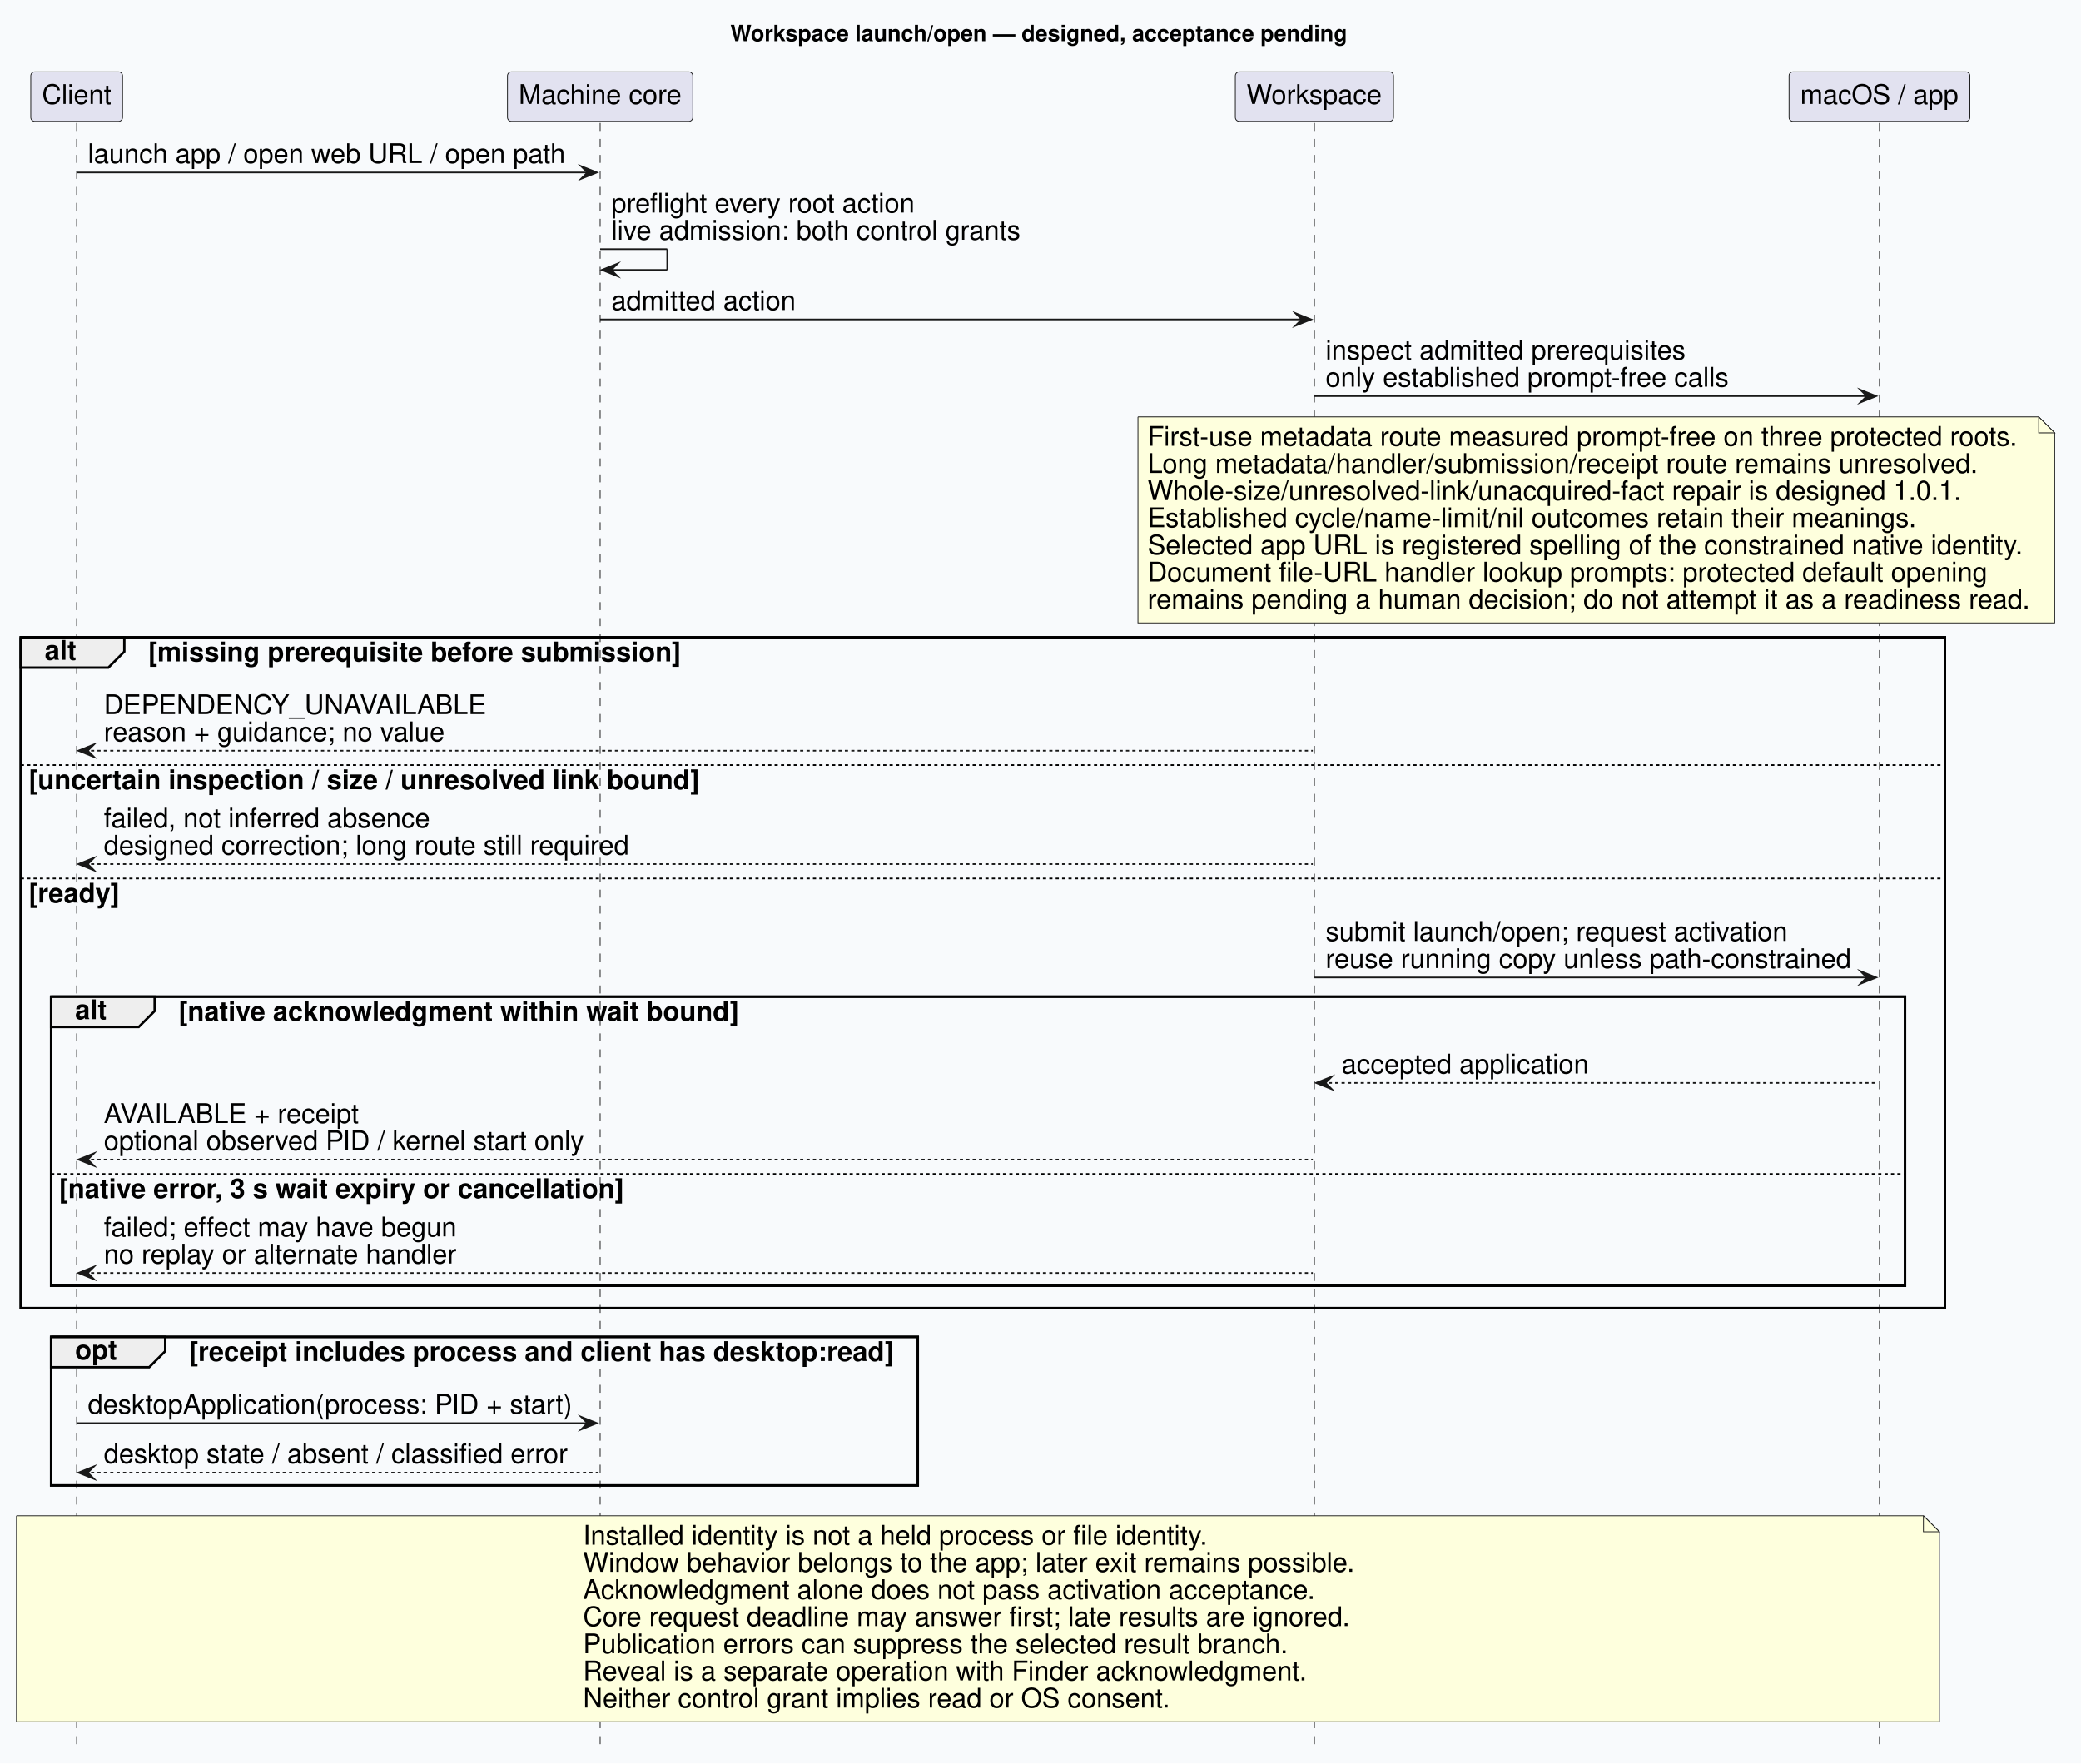
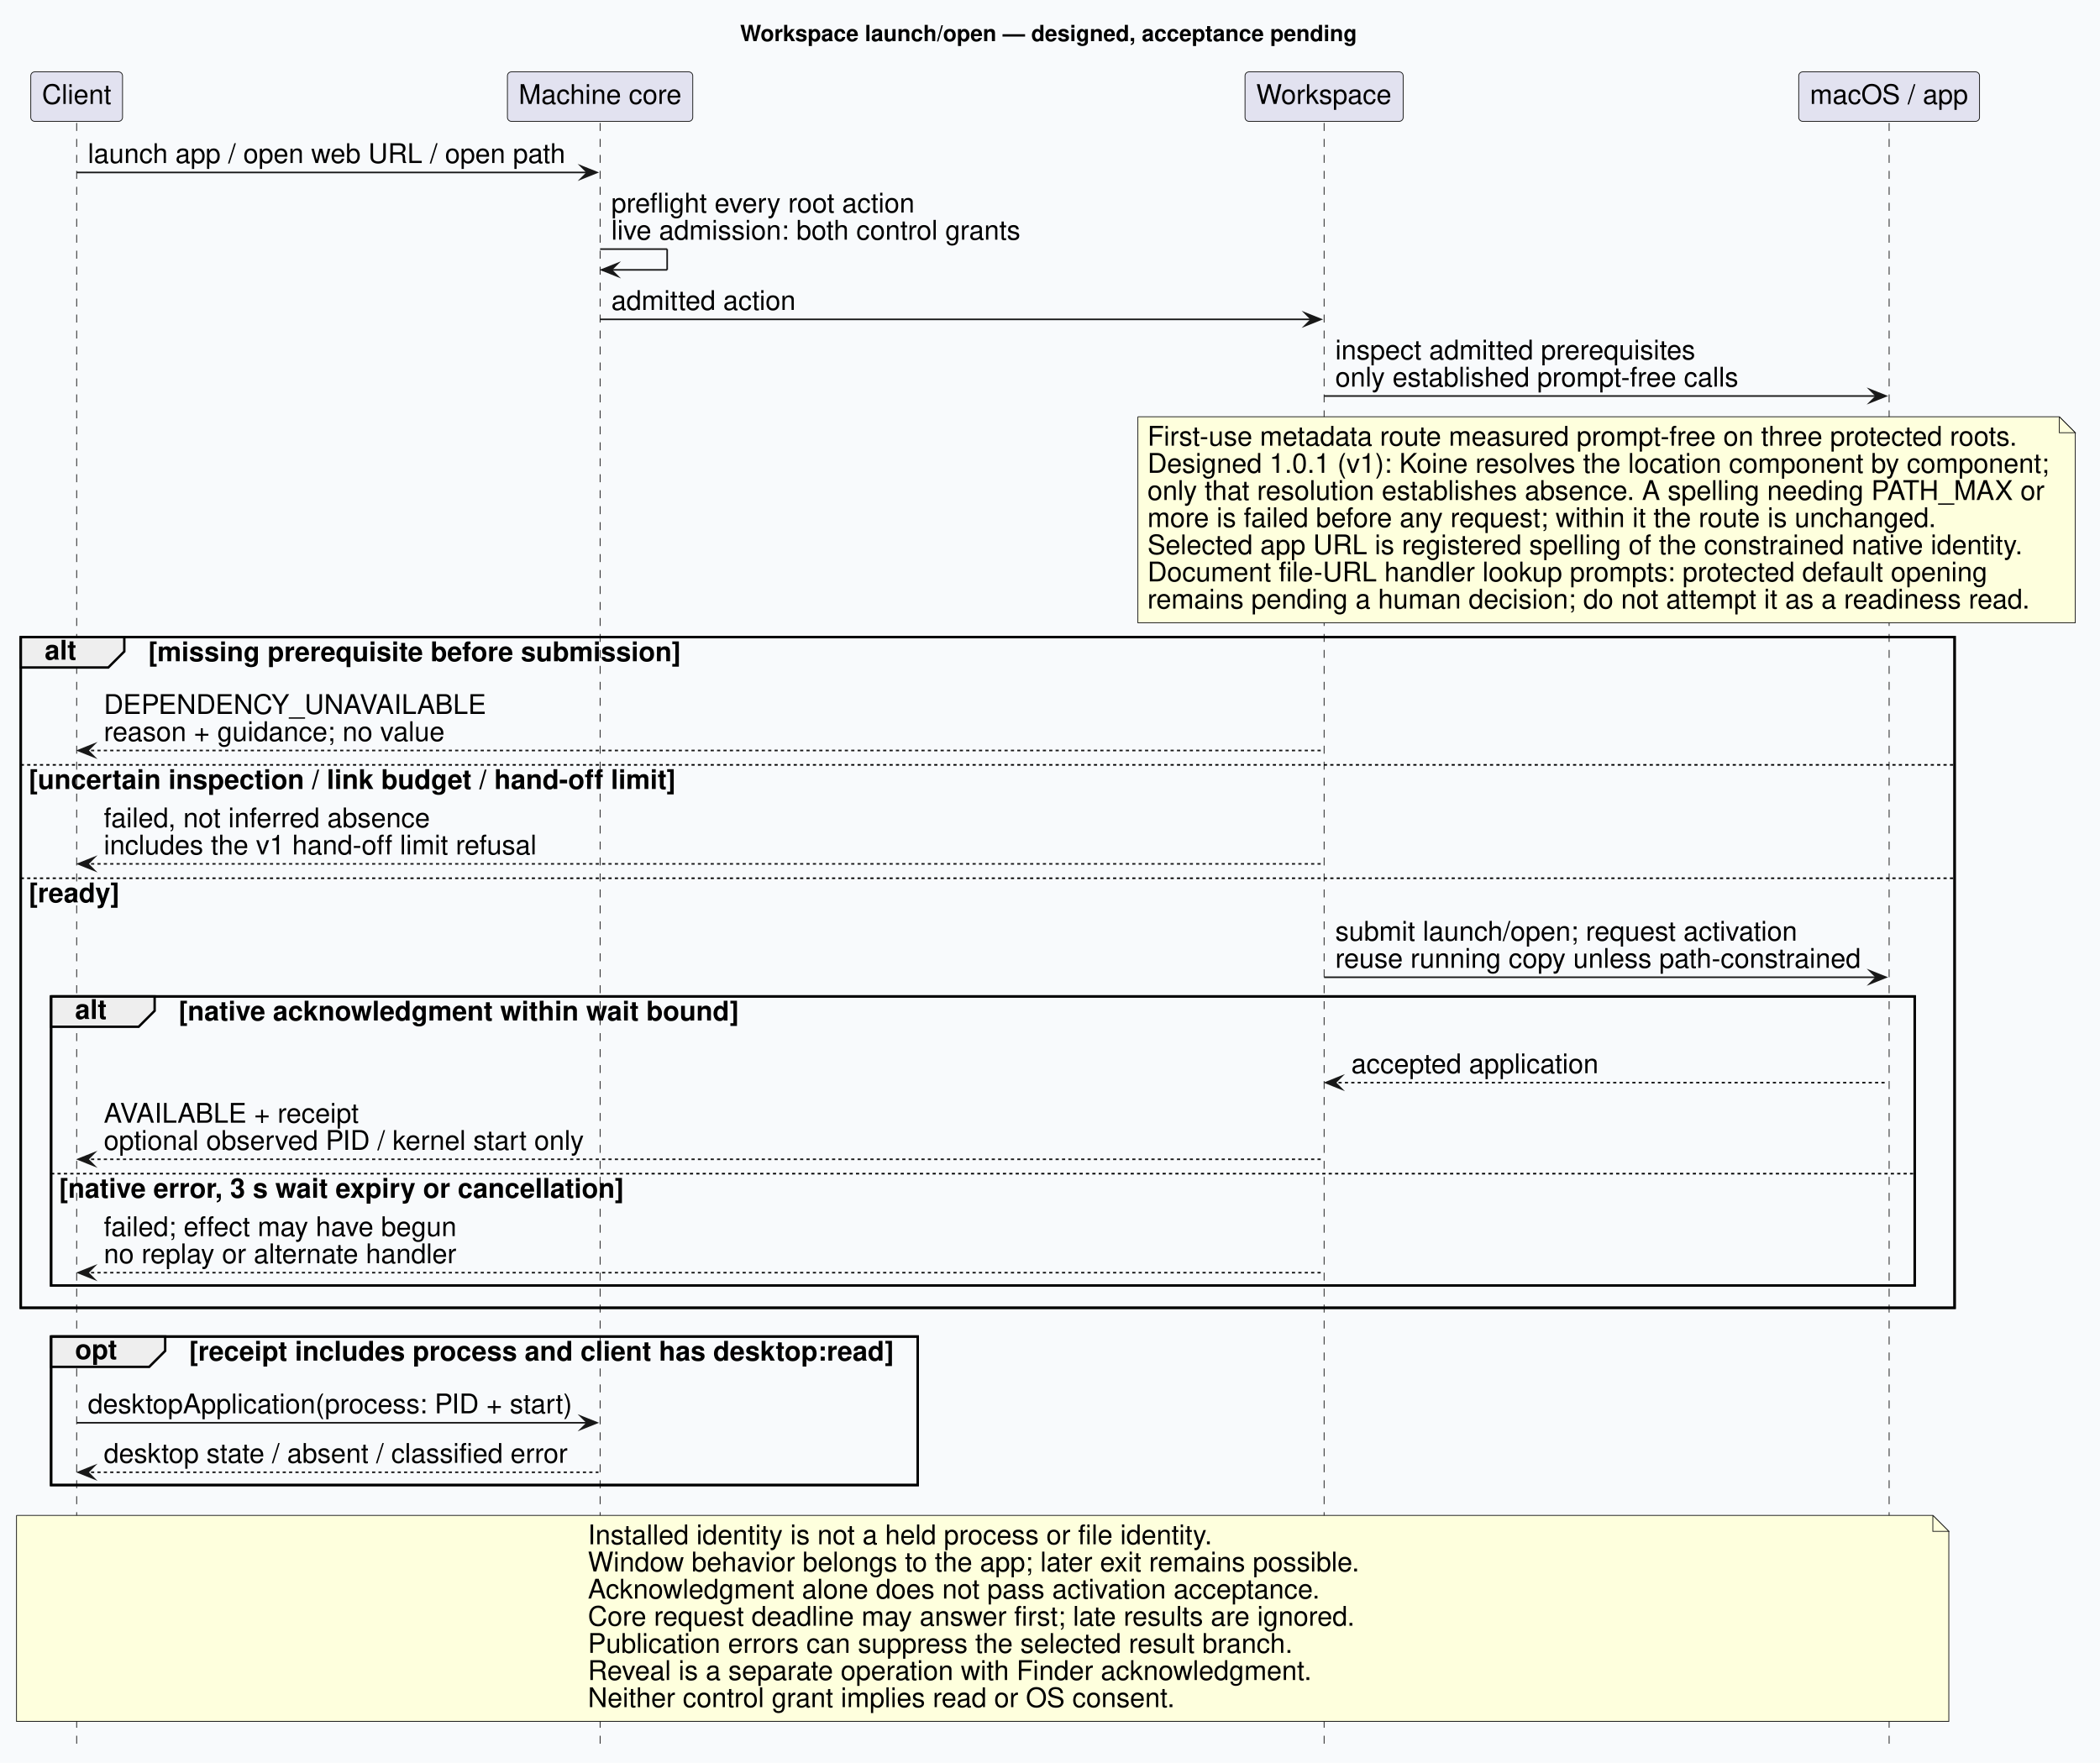
- <svg xmlns="http://www.w3.org/2000/svg" version="1.1" data-diagram-type="SEQUENCE" style="width:1303px;height:1104px;background:#F8FAFC;" width="1303px" height="1104px" viewBox="0 0 1303 1104" zoomAndPan="magnify" preserveAspectRatio="none" contentStyleType="text/css">
+ <svg xmlns="http://www.w3.org/2000/svg" version="1.1" data-diagram-type="SEQUENCE" style="width:1315px;height:1104px;background:#F8FAFC;" width="1315px" height="1104px" viewBox="0 0 1315 1104" zoomAndPan="magnify" preserveAspectRatio="none" contentStyleType="text/css">
  <defs />
  <g font-family="sans-serif" lengthAdjust="spacing">
-     <rect x="0" y="0" width="1303" height="1104" fill="#F8FAFC" style="stroke:none;" />
+     <rect x="0" y="0" width="1315" height="1104" fill="#F8FAFC" style="stroke:none;" />
    <g class="title" data-source-line="6">
-       <text x="457.328" y="25.78" fill="#000" font-size="14" textLength="386.641" font-weight="700" font-family="Helvetica">Workspace launch/open — designed, acceptance pending</text>
+       <text x="463.466" y="25.78" fill="#000" font-size="14" textLength="386.641" font-weight="700" font-family="Helvetica">Workspace launch/open — designed, acceptance pending</text>
    </g>
-     <rect x="13" y="399" width="1204.815" height="420" fill="none" style="stroke:#000;stroke-width:1.5;" />
-     <rect x="32" y="624" width="1160.815" height="181" fill="none" style="stroke:#000;stroke-width:1.5;" />
+     <rect x="13" y="399" width="1210.953" height="420" fill="none" style="stroke:#000;stroke-width:1.5;" />
+     <rect x="32" y="624" width="1166.953" height="181" fill="none" style="stroke:#000;stroke-width:1.5;" />
    <rect x="32" y="837" width="542.67" height="93" fill="none" style="stroke:#000;stroke-width:1.5;" />
    <g>
      <rect x="44.5" y="77" width="8" height="1016" fill="#000" fill-opacity="0" />
      <line x1="48" y1="77" x2="48" y2="1093" style="stroke:#181818;stroke-width:0.5;stroke-dasharray:5,5;" />
    </g>
    <g>
      <rect x="372.275" y="77" width="8" height="1016" fill="#000" fill-opacity="0" />
      <line x1="375.775" y1="77" x2="375.775" y2="1093" style="stroke:#181818;stroke-width:0.5;stroke-dasharray:5,5;" />
    </g>
    <g>
-       <rect x="819.5" y="77" width="8" height="1016" fill="#000" fill-opacity="0" />
-       <line x1="823" y1="77" x2="823" y2="1093" style="stroke:#181818;stroke-width:0.5;stroke-dasharray:5,5;" />
+       <rect x="825.639" y="77" width="8" height="1016" fill="#000" fill-opacity="0" />
+       <line x1="829.139" y1="77" x2="829.139" y2="1093" style="stroke:#181818;stroke-width:0.5;stroke-dasharray:5,5;" />
    </g>
    <g>
-       <rect x="1173.315" y="77" width="8" height="1016" fill="#000" fill-opacity="0" />
-       <line x1="1176.815" y1="77" x2="1176.815" y2="1093" style="stroke:#181818;stroke-width:0.5;stroke-dasharray:5,5;" />
+       <rect x="1179.453" y="77" width="8" height="1016" fill="#000" fill-opacity="0" />
+       <line x1="1182.953" y1="77" x2="1182.953" y2="1093" style="stroke:#181818;stroke-width:0.5;stroke-dasharray:5,5;" />
    </g>
    <rect x="19.269" y="45" width="57.463" height="31" fill="#E2E2F0" style="stroke:#181818;stroke-width:0.5;" rx="2.5" ry="2.5" />
    <text x="26.269" y="65.09" fill="#000" font-size="17" textLength="43.463" font-family="Helvetica">Client</text>
    <rect x="317.75" y="45" width="116.05" height="31" fill="#E2E2F0" style="stroke:#181818;stroke-width:0.5;" rx="2.5" ry="2.5" />
    <text x="324.75" y="65.09" fill="#000" font-size="17" textLength="102.05" font-family="Helvetica">Machine core</text>
-     <rect x="773.488" y="45" width="99.025" height="31" fill="#E2E2F0" style="stroke:#181818;stroke-width:0.5;" rx="2.5" ry="2.5" />
-     <text x="780.488" y="65.09" fill="#000" font-size="17" textLength="85.025" font-family="Helvetica">Workspace</text>
-     <rect x="1120.21" y="45" width="113.211" height="31" fill="#E2E2F0" style="stroke:#181818;stroke-width:0.5;" rx="2.5" ry="2.5" />
-     <text x="1127.21" y="65.09" fill="#000" font-size="17" textLength="99.211" font-family="Helvetica">macOS / app</text>
+     <rect x="779.626" y="45" width="99.025" height="31" fill="#E2E2F0" style="stroke:#181818;stroke-width:0.5;" rx="2.5" ry="2.5" />
+     <text x="786.626" y="65.09" fill="#000" font-size="17" textLength="85.025" font-family="Helvetica">Workspace</text>
+     <rect x="1126.348" y="45" width="113.211" height="31" fill="#E2E2F0" style="stroke:#181818;stroke-width:0.5;" rx="2.5" ry="2.5" />
+     <text x="1133.348" y="65.09" fill="#000" font-size="17" textLength="99.211" font-family="Helvetica">macOS / app</text>
    <polygon points="363.775,104,373.775,108,363.775,112,367.775,108" fill="#181818" style="stroke:#181818;stroke-width:1;stroke-linejoin:miter;stroke-miterlimit:10;" />
    <line x1="48" y1="108" x2="369.775" y2="108" style="stroke:#181818;stroke-width:1;" />
    <text x="55" y="102.09" fill="#000" font-size="17" textLength="299.608" font-family="Helvetica">launch app / open web URL / open path</text>
    <line x1="375.775" y1="156" x2="417.775" y2="156" style="stroke:#181818;stroke-width:1;" />
    <line x1="417.775" y1="156" x2="417.775" y2="169" style="stroke:#181818;stroke-width:1;" />
    <line x1="376.775" y1="169" x2="417.775" y2="169" style="stroke:#181818;stroke-width:1;" />
    <polygon points="386.775,165,376.775,169,386.775,173,382.775,169" fill="#181818" style="stroke:#181818;stroke-width:1;stroke-linejoin:miter;stroke-miterlimit:10;" />
    <text x="382.775" y="133.09" fill="#000" font-size="17" textLength="190.876" font-family="Helvetica">preflight every root action</text>
    <text x="382.775" y="150.09" fill="#000" font-size="17" textLength="257.017" font-family="Helvetica">live admission: both control grants</text>
-     <polygon points="811,196,821,200,811,204,815,200" fill="#181818" style="stroke:#181818;stroke-width:1;stroke-linejoin:miter;stroke-miterlimit:10;" />
-     <line x1="375.775" y1="200" x2="817" y2="200" style="stroke:#181818;stroke-width:1;" />
+     <polygon points="817.139,196,827.139,200,817.139,204,821.139,200" fill="#181818" style="stroke:#181818;stroke-width:1;stroke-linejoin:miter;stroke-miterlimit:10;" />
+     <line x1="375.775" y1="200" x2="823.139" y2="200" style="stroke:#181818;stroke-width:1;" />
    <text x="382.775" y="194.09" fill="#000" font-size="17" textLength="115.29" font-family="Helvetica">admitted action</text>
-     <polygon points="1164.815,244,1174.815,248,1164.815,252,1168.815,248" fill="#181818" style="stroke:#181818;stroke-width:1;stroke-linejoin:miter;stroke-miterlimit:10;" />
-     <line x1="823" y1="248" x2="1170.815" y2="248" style="stroke:#181818;stroke-width:1;" />
-     <text x="830" y="225.09" fill="#000" font-size="17" textLength="225.839" font-family="Helvetica">inspect admitted prerequisites</text>
-     <text x="830" y="242.09" fill="#000" font-size="17" textLength="253.232" font-family="Helvetica">only established prompt-free calls</text>
-     <path d="M712.518,261 L712.518,390 L1286.518,390 L1286.518,271 L1276.518,261 L712.518,261" style="stroke:#181818;stroke-width:0.5;" fill="#FEFFDD" />
-     <path d="M1276.518,261 L1276.518,271 L1286.518,271 L1276.518,261" style="stroke:#181818;stroke-width:0.5;" fill="#FEFFDD" />
+     <polygon points="1170.953,244,1180.953,248,1170.953,252,1174.953,248" fill="#181818" style="stroke:#181818;stroke-width:1;stroke-linejoin:miter;stroke-miterlimit:10;" />
+     <line x1="829.139" y1="248" x2="1176.953" y2="248" style="stroke:#181818;stroke-width:1;" />
+     <text x="836.139" y="225.09" fill="#000" font-size="17" textLength="225.839" font-family="Helvetica">inspect admitted prerequisites</text>
+     <text x="836.139" y="242.09" fill="#000" font-size="17" textLength="253.232" font-family="Helvetica">only established prompt-free calls</text>
+     <path d="M712.518,261 L712.518,390 L1299.518,390 L1299.518,271 L1289.518,261 L712.518,261" style="stroke:#181818;stroke-width:0.5;" fill="#FEFFDD" />
+     <path d="M1289.518,261 L1289.518,271 L1299.518,271 L1289.518,261" style="stroke:#181818;stroke-width:0.5;" fill="#FEFFDD" />
    <text x="718.518" y="279.09" fill="#000" font-size="17" textLength="548.042" font-family="Helvetica">First-use metadata route measured prompt-free on three protected roots.</text>
-     <text x="718.518" y="296.09" fill="#000" font-size="17" textLength="521.629" font-family="Helvetica">Long metadata/handler/submission/receipt route remains unresolved.</text>
-     <text x="718.518" y="313.09" fill="#000" font-size="17" textLength="511.212" font-family="Helvetica">Whole-size/unresolved-link/unacquired-fact repair is designed 1.0.1.</text>
-     <text x="718.518" y="330.09" fill="#000" font-size="17" textLength="482.823" font-family="Helvetica">Established cycle/name-limit/nil outcomes retain their meanings.</text>
+     <text x="718.518" y="296.09" fill="#000" font-size="17" textLength="566.055" font-family="Helvetica">Designed 1.0.1 (v1): Koine resolves the location component by component;</text>
+     <text x="718.518" y="313.09" fill="#000" font-size="17" textLength="566.047" font-family="Helvetica">only that resolution establishes absence. A spelling needing PATH_MAX or</text>
+     <text x="718.518" y="330.09" fill="#000" font-size="17" textLength="496.121" font-family="Helvetica">more is failed before any request; within it the route is unchanged.</text>
    <text x="718.518" y="347.09" fill="#000" font-size="17" textLength="550.931" font-family="Helvetica">Selected app URL is registered spelling of the constrained native identity.</text>
    <text x="718.518" y="364.09" fill="#000" font-size="17" textLength="527.307" font-family="Helvetica">Document file-URL handler lookup prompts: protected default opening</text>
    <text x="718.518" y="381.09" fill="#000" font-size="17" textLength="553.778" font-family="Helvetica">remains pending a human decision; do not attempt it as a readiness read.</text>
    <path d="M13,399 L77.839,399 L77.839,408 L67.839,418 L13,418 L13,399" style="stroke:#000;stroke-width:1.5;" fill="#EEE" />
-     <rect x="13" y="399" width="1204.815" height="420" fill="none" style="stroke:#000;stroke-width:1.5;" />
+     <rect x="13" y="399" width="1210.953" height="420" fill="none" style="stroke:#000;stroke-width:1.5;" />
    <text x="28" y="413.09" fill="#000" font-size="17" textLength="19.839" font-weight="700" font-family="Helvetica">alt</text>
    <text x="92.839" y="414.09" fill="#000" font-size="17" textLength="333.459" font-weight="700" font-family="Helvetica">[missing prerequisite before submission]</text>
    <polygon points="59,466,49,470,59,474,55,470" fill="#181818" style="stroke:#181818;stroke-width:1;stroke-linejoin:miter;stroke-miterlimit:10;" />
-     <line x1="53" y1="470" x2="822" y2="470" style="stroke:#181818;stroke-width:1;stroke-dasharray:2,2;" />
+     <line x1="53" y1="470" x2="828.139" y2="470" style="stroke:#181818;stroke-width:1;stroke-dasharray:2,2;" />
    <text x="65" y="447.09" fill="#000" font-size="17" textLength="243.752" font-family="Helvetica">DEPENDENCY_UNAVAILABLE</text>
    <text x="65" y="464.09" fill="#000" font-size="17" textLength="214.077" font-family="Helvetica">reason + guidance; no value</text>
-     <line x1="13" y1="479" x2="1217.815" y2="479" style="stroke:#000;stroke-width:1;stroke-dasharray:2,2;" />
-     <text x="18" y="494.09" fill="#000" font-size="17" textLength="419.389" font-weight="700" font-family="Helvetica">[uncertain inspection / size / unresolved link bound]</text>
+     <line x1="13" y1="479" x2="1223.953" y2="479" style="stroke:#000;stroke-width:1;stroke-dasharray:2,2;" />
+     <text x="18" y="494.09" fill="#000" font-size="17" textLength="404.215" font-weight="700" font-family="Helvetica">[uncertain inspection / link budget / hand-off limit]</text>
    <polygon points="59,537,49,541,59,545,55,541" fill="#181818" style="stroke:#181818;stroke-width:1;stroke-linejoin:miter;stroke-miterlimit:10;" />
-     <line x1="53" y1="541" x2="822" y2="541" style="stroke:#181818;stroke-width:1;stroke-dasharray:2,2;" />
+     <line x1="53" y1="541" x2="828.139" y2="541" style="stroke:#181818;stroke-width:1;stroke-dasharray:2,2;" />
    <text x="65" y="518.09" fill="#000" font-size="17" textLength="205.079" font-family="Helvetica">failed, not inferred absence</text>
-     <text x="65" y="535.09" fill="#000" font-size="17" textLength="329.798" font-family="Helvetica">designed correction; long route still required</text>
-     <line x1="13" y1="550" x2="1217.815" y2="550" style="stroke:#000;stroke-width:1;stroke-dasharray:2,2;" />
+     <text x="65" y="535.09" fill="#000" font-size="17" textLength="271.195" font-family="Helvetica">includes the v1 hand-off limit refusal</text>
+     <line x1="13" y1="550" x2="1223.953" y2="550" style="stroke:#000;stroke-width:1;stroke-dasharray:2,2;" />
    <text x="18" y="565.09" fill="#000" font-size="17" textLength="56.686" font-weight="700" font-family="Helvetica">[ready]</text>
-     <polygon points="1164.815,608,1174.815,612,1164.815,616,1168.815,612" fill="#181818" style="stroke:#181818;stroke-width:1;stroke-linejoin:miter;stroke-miterlimit:10;" />
-     <line x1="823" y1="612" x2="1170.815" y2="612" style="stroke:#181818;stroke-width:1;" />
-     <text x="830" y="589.09" fill="#000" font-size="17" textLength="290.121" font-family="Helvetica">submit launch/open; request activation</text>
-     <text x="830" y="606.09" fill="#000" font-size="17" textLength="329.815" font-family="Helvetica">reuse running copy unless path-constrained</text>
+     <polygon points="1170.953,608,1180.953,612,1170.953,616,1174.953,612" fill="#181818" style="stroke:#181818;stroke-width:1;stroke-linejoin:miter;stroke-miterlimit:10;" />
+     <line x1="829.139" y1="612" x2="1176.953" y2="612" style="stroke:#181818;stroke-width:1;" />
+     <text x="836.139" y="589.09" fill="#000" font-size="17" textLength="290.121" font-family="Helvetica">submit launch/open; request activation</text>
+     <text x="836.139" y="606.09" fill="#000" font-size="17" textLength="329.815" font-family="Helvetica">reuse running copy unless path-constrained</text>
    <path d="M32,624 L96.839,624 L96.839,633 L86.839,643 L32,643 L32,624" style="stroke:#000;stroke-width:1.5;" fill="#EEE" />
-     <rect x="32" y="624" width="1160.815" height="181" fill="none" style="stroke:#000;stroke-width:1.5;" />
+     <rect x="32" y="624" width="1166.953" height="181" fill="none" style="stroke:#000;stroke-width:1.5;" />
    <text x="47" y="638.09" fill="#000" font-size="17" textLength="19.839" font-weight="700" font-family="Helvetica">alt</text>
    <text x="111.839" y="639.09" fill="#000" font-size="17" textLength="351.347" font-weight="700" font-family="Helvetica">[native acknowledgment within wait bound]</text>
-     <polygon points="834,674,824,678,834,682,830,678" fill="#181818" style="stroke:#181818;stroke-width:1;stroke-linejoin:miter;stroke-miterlimit:10;" />
-     <line x1="828" y1="678" x2="1175.815" y2="678" style="stroke:#181818;stroke-width:1;stroke-dasharray:2,2;" />
-     <text x="840" y="672.09" fill="#000" font-size="17" textLength="155" font-family="Helvetica">accepted application</text>
+     <polygon points="840.139,674,830.139,678,840.139,682,836.139,678" fill="#181818" style="stroke:#181818;stroke-width:1;stroke-linejoin:miter;stroke-miterlimit:10;" />
+     <line x1="834.139" y1="678" x2="1181.953" y2="678" style="stroke:#181818;stroke-width:1;stroke-dasharray:2,2;" />
+     <text x="846.139" y="672.09" fill="#000" font-size="17" textLength="155" font-family="Helvetica">accepted application</text>
    <polygon points="59,722,49,726,59,730,55,726" fill="#181818" style="stroke:#181818;stroke-width:1;stroke-linejoin:miter;stroke-miterlimit:10;" />
-     <line x1="53" y1="726" x2="822" y2="726" style="stroke:#181818;stroke-width:1;stroke-dasharray:2,2;" />
+     <line x1="53" y1="726" x2="828.139" y2="726" style="stroke:#181818;stroke-width:1;stroke-dasharray:2,2;" />
    <text x="65" y="703.09" fill="#000" font-size="17" textLength="162.064" font-family="Helvetica">AVAILABLE + receipt</text>
    <text x="65" y="720.09" fill="#000" font-size="17" textLength="301.435" font-family="Helvetica">optional observed PID / kernel start only</text>
-     <line x1="32" y1="735" x2="1192.815" y2="735" style="stroke:#000;stroke-width:1;stroke-dasharray:2,2;" />
+     <line x1="32" y1="735" x2="1198.953" y2="735" style="stroke:#000;stroke-width:1;stroke-dasharray:2,2;" />
    <text x="37" y="750.09" fill="#000" font-size="17" textLength="355.24" font-weight="700" font-family="Helvetica">[native error, 3 s wait expiry or cancellation]</text>
    <polygon points="59,793,49,797,59,801,55,797" fill="#181818" style="stroke:#181818;stroke-width:1;stroke-linejoin:miter;stroke-miterlimit:10;" />
-     <line x1="53" y1="797" x2="822" y2="797" style="stroke:#181818;stroke-width:1;stroke-dasharray:2,2;" />
+     <line x1="53" y1="797" x2="828.139" y2="797" style="stroke:#181818;stroke-width:1;stroke-dasharray:2,2;" />
    <text x="65" y="774.09" fill="#000" font-size="17" textLength="222.087" font-family="Helvetica">failed; effect may have begun</text>
    <text x="65" y="791.09" fill="#000" font-size="17" textLength="222.087" font-family="Helvetica">no replay or alternate handler</text>
    <path d="M32,837 L103.43,837 L103.43,846 L93.43,856 L32,856 L32,837" style="stroke:#000;stroke-width:1.5;" fill="#EEE" />
    <rect x="32" y="837" width="542.67" height="93" fill="none" style="stroke:#000;stroke-width:1.5;" />
    <text x="47" y="851.09" fill="#000" font-size="17" textLength="26.43" font-weight="700" font-family="Helvetica">opt</text>
    <text x="118.43" y="852.09" fill="#000" font-size="17" textLength="440.24" font-weight="700" font-family="Helvetica">[receipt includes process and client has desktop:read]</text>
    <polygon points="363.775,887,373.775,891,363.775,895,367.775,891" fill="#181818" style="stroke:#181818;stroke-width:1;stroke-linejoin:miter;stroke-miterlimit:10;" />
    <line x1="48" y1="891" x2="369.775" y2="891" style="stroke:#181818;stroke-width:1;" />
    <text x="55" y="885.09" fill="#000" font-size="17" textLength="303.775" font-family="Helvetica">desktopApplication(process: PID + start)</text>
    <polygon points="59,918,49,922,59,926,55,922" fill="#181818" style="stroke:#181818;stroke-width:1;stroke-linejoin:miter;stroke-miterlimit:10;" />
    <line x1="53" y1="922" x2="374.775" y2="922" style="stroke:#181818;stroke-width:1;stroke-dasharray:2,2;" />
    <text x="65" y="916.09" fill="#000" font-size="17" textLength="291.034" font-family="Helvetica">desktop state / absent / classified error</text>
-     <path d="M10.332,949 L10.332,1078 L1214.332,1078 L1214.332,959 L1204.332,949 L10.332,949" style="stroke:#181818;stroke-width:0.5;" fill="#FEFFDD" />
-     <path d="M1204.332,949 L1204.332,959 L1214.332,959 L1204.332,949" style="stroke:#181818;stroke-width:0.5;" fill="#FEFFDD" />
-     <text x="365.052" y="967.09" fill="#000" font-size="17" textLength="392.154" font-family="Helvetica">Installed identity is not a held process or file identity.</text>
-     <text x="365.052" y="984.09" fill="#000" font-size="17" textLength="485.712" font-family="Helvetica">Window behavior belongs to the app; later exit remains possible.</text>
-     <text x="365.052" y="1001.09" fill="#000" font-size="17" textLength="459.291" font-family="Helvetica">Acknowledgment alone does not pass activation acceptance.</text>
-     <text x="365.052" y="1018.09" fill="#000" font-size="17" textLength="482.848" font-family="Helvetica">Core request deadline may answer first; late results are ignored.</text>
-     <text x="365.052" y="1035.09" fill="#000" font-size="17" textLength="442.232" font-family="Helvetica">Publication errors can suppress the selected result branch.</text>
-     <text x="365.052" y="1052.09" fill="#000" font-size="17" textLength="455.472" font-family="Helvetica">Reveal is a separate operation with Finder acknowledgment.</text>
-     <text x="365.052" y="1069.09" fill="#000" font-size="17" textLength="368.505" font-family="Helvetica">Neither control grant implies read or OS consent.</text>
+     <path d="M10.332,949 L10.332,1078 L1220.332,1078 L1220.332,959 L1210.332,949 L10.332,949" style="stroke:#181818;stroke-width:0.5;" fill="#FEFFDD" />
+     <path d="M1210.332,949 L1210.332,959 L1220.332,959 L1210.332,949" style="stroke:#181818;stroke-width:0.5;" fill="#FEFFDD" />
+     <text x="368.121" y="967.09" fill="#000" font-size="17" textLength="392.154" font-family="Helvetica">Installed identity is not a held process or file identity.</text>
+     <text x="368.121" y="984.09" fill="#000" font-size="17" textLength="485.712" font-family="Helvetica">Window behavior belongs to the app; later exit remains possible.</text>
+     <text x="368.121" y="1001.09" fill="#000" font-size="17" textLength="459.291" font-family="Helvetica">Acknowledgment alone does not pass activation acceptance.</text>
+     <text x="368.121" y="1018.09" fill="#000" font-size="17" textLength="482.848" font-family="Helvetica">Core request deadline may answer first; late results are ignored.</text>
+     <text x="368.121" y="1035.09" fill="#000" font-size="17" textLength="442.232" font-family="Helvetica">Publication errors can suppress the selected result branch.</text>
+     <text x="368.121" y="1052.09" fill="#000" font-size="17" textLength="455.472" font-family="Helvetica">Reveal is a separate operation with Finder acknowledgment.</text>
+     <text x="368.121" y="1069.09" fill="#000" font-size="17" textLength="368.505" font-family="Helvetica">Neither control grant implies read or OS consent.</text>
  </g>
</svg>
